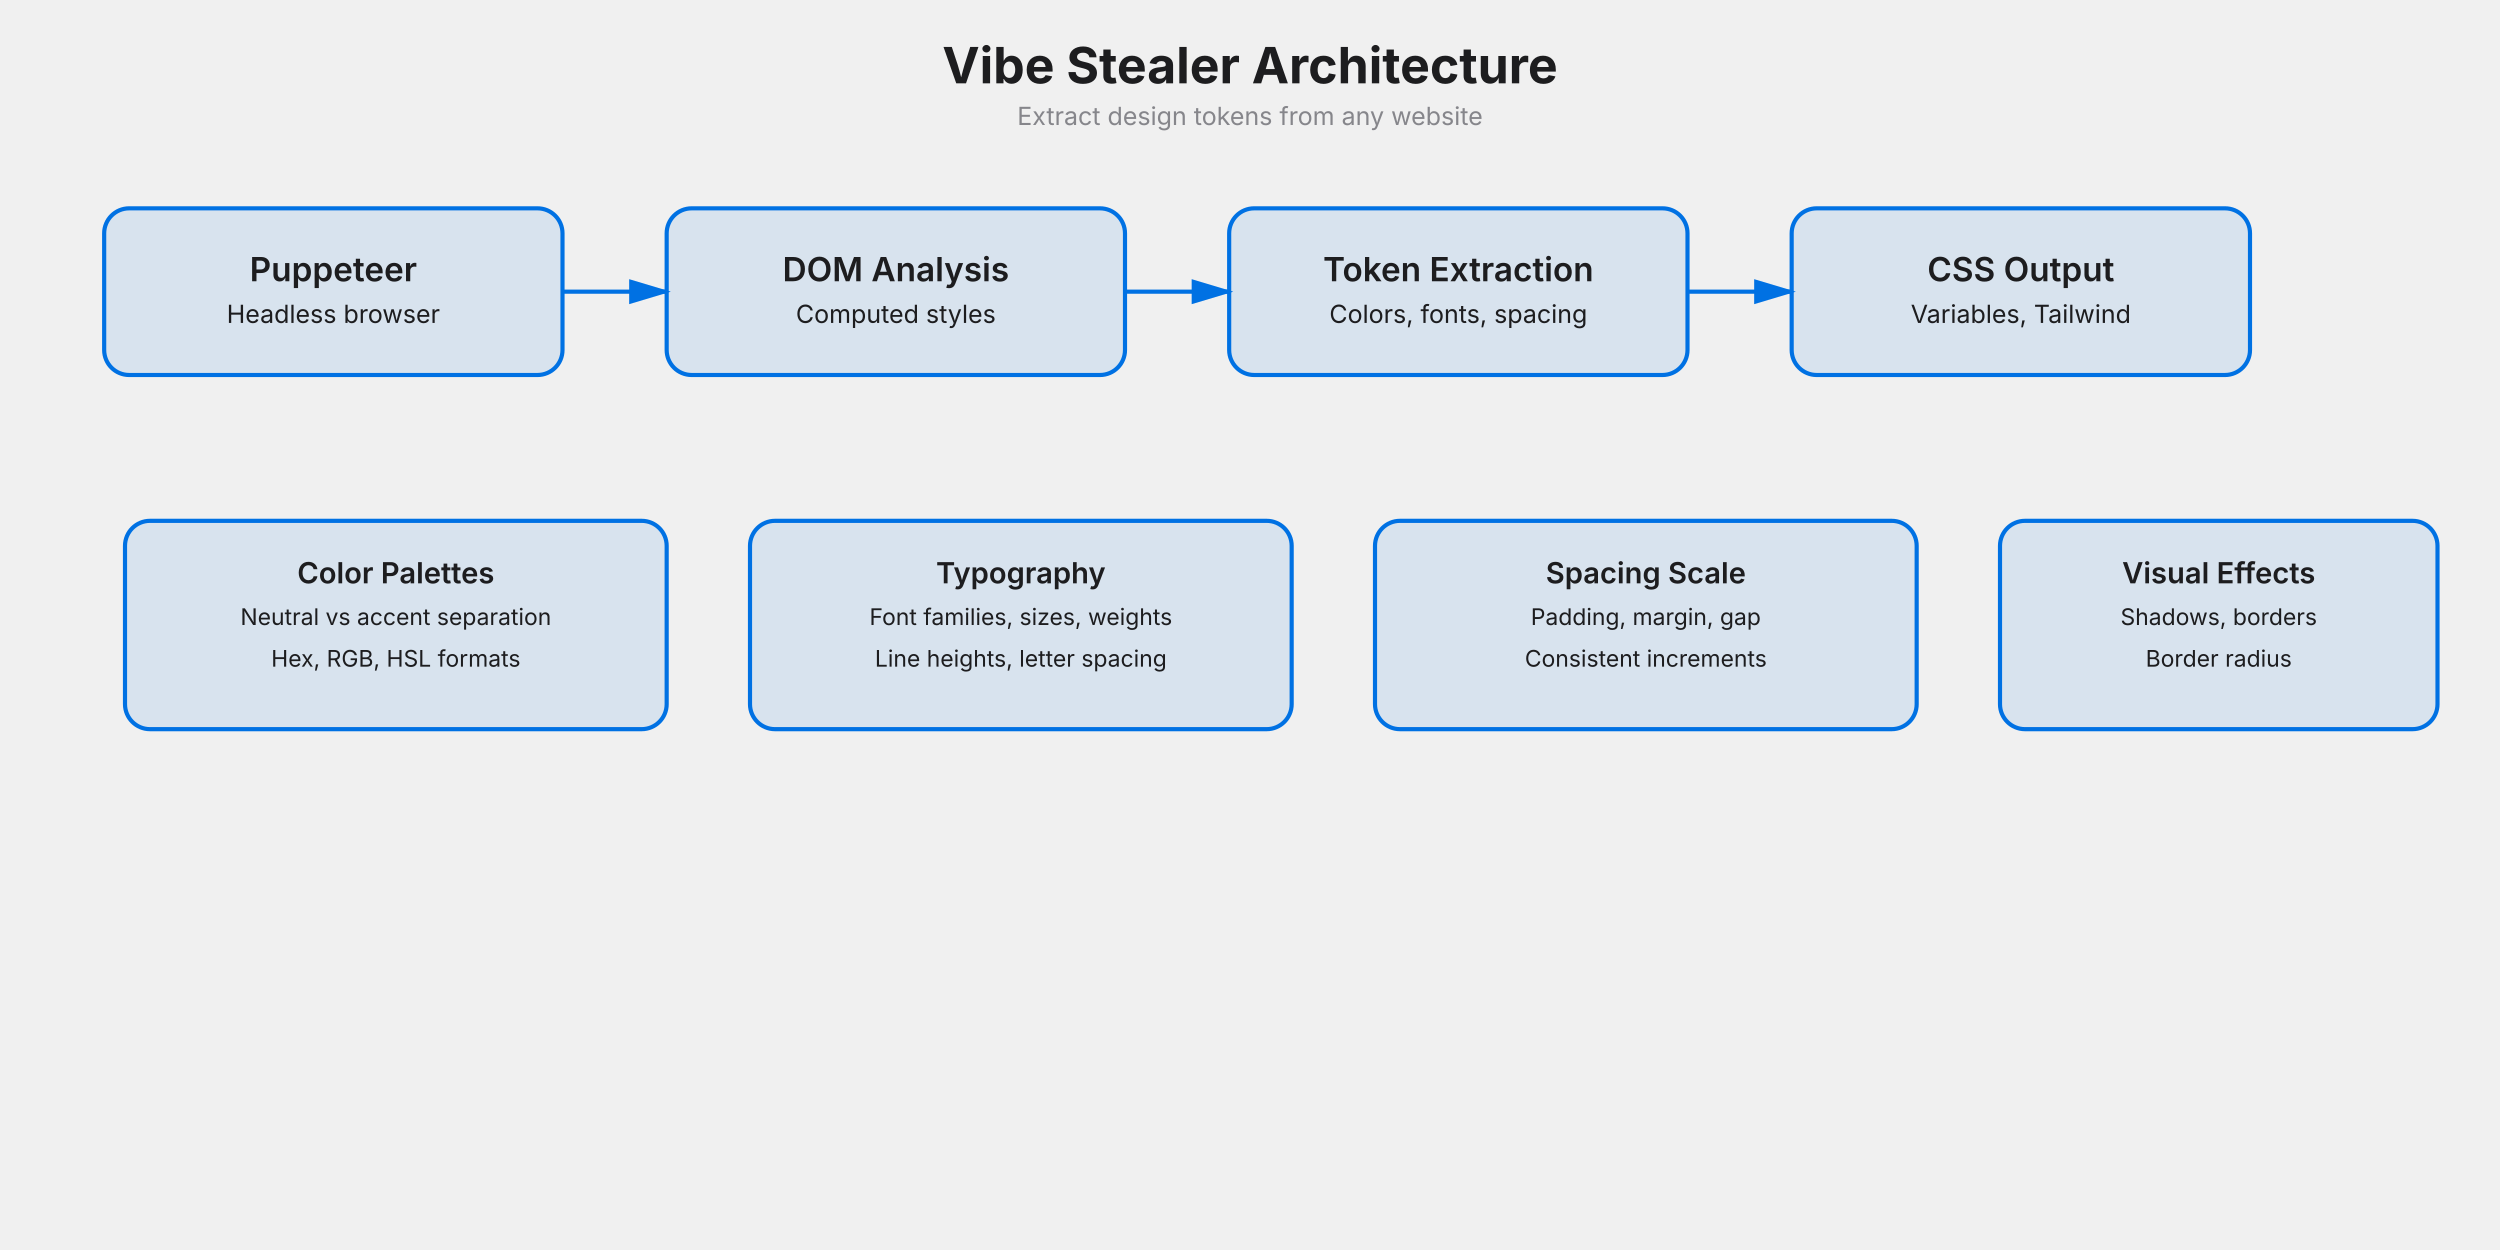
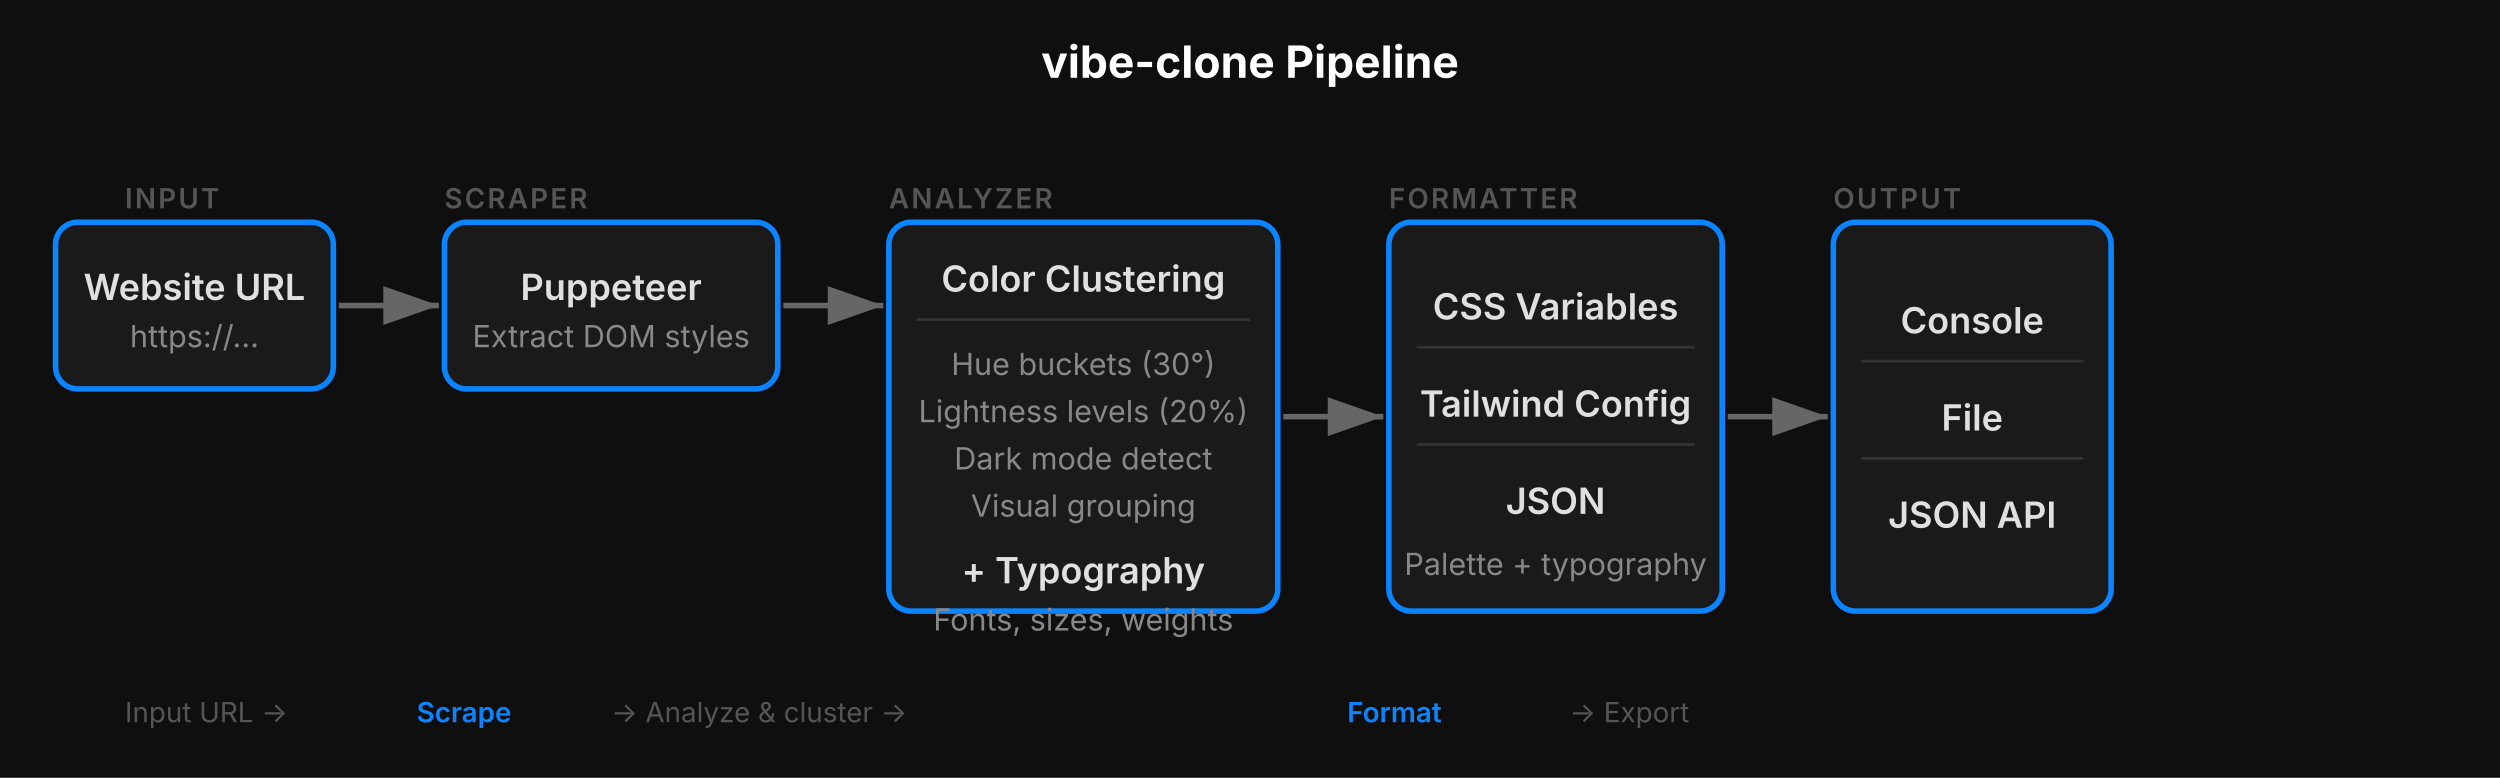
- <svg xmlns="http://www.w3.org/2000/svg" width="1200" height="600">
+ <svg xmlns="http://www.w3.org/2000/svg" viewBox="0 0 900 280" font-family="-apple-system, BlinkMacSystemFont, system-ui, sans-serif">
  <defs>
    <style>
-       text { font-family: -apple-system, BlinkMacSystemFont, sans-serif; fill: #1d1d1f; }
-       .title { font-size: 24px; font-weight: 700; }
-       .subtitle { font-size: 12px; fill: #86868b; }
-       .box { fill: rgba(0, 113, 227, 0.1); stroke: #0071e3; stroke-width: 2; rx: 12; }
-       .arrow { stroke: #0071e3; stroke-width: 2; fill: none; marker-end: url(#arrowhead); }
+       .bg { fill: #0f0f0f; }
+       .box { fill: #1a1a1a; stroke: #0a84ff; stroke-width: 2; }
+       .box-alt { fill: #1a1a1a; stroke: #666; stroke-width: 1.5; }
+       .label { fill: #e0e0e0; font-size: 13px; font-weight: 600; text-anchor: middle; }
+       .sub { fill: #888; font-size: 11px; text-anchor: middle; }
+       .arrow { stroke: #666; stroke-width: 2; fill: none; marker-end: url(#arrowhead); }
+       .section-label { fill: #555; font-size: 10px; font-weight: 600; letter-spacing: 0.8px; }
    </style>
-     <marker id="arrowhead" markerWidth="10" markerHeight="10" refX="9" refY="3" orient="auto">
-       <polygon points="0 0, 10 3, 0 6" fill="#0071e3" />
+     <marker id="arrowhead" markerWidth="10" markerHeight="7" refX="10" refY="3.5" orient="auto">
+       <polygon points="0 0, 10 3.5, 0 7" fill="#666" />
    </marker>
  </defs>
-   <text x="600" y="40" text-anchor="middle" class="title">Vibe Stealer Architecture</text>
-   <text x="600" y="60" text-anchor="middle" class="subtitle">Extract design tokens from any website</text>
-   <rect x="50" y="100" width="220" height="80" class="box" />
-   <text x="160" y="135" text-anchor="middle" font-size="16" font-weight="600">Puppeteer</text>
-   <text x="160" y="155" text-anchor="middle" font-size="12" fill="#86868b">Headless browser</text>
-   <line x1="270" y1="140" x2="320" y2="140" class="arrow" />
-   <rect x="320" y="100" width="220" height="80" class="box" />
-   <text x="430" y="135" text-anchor="middle" font-size="16" font-weight="600">DOM Analysis</text>
-   <text x="430" y="155" text-anchor="middle" font-size="12" fill="#86868b">Computed styles</text>
-   <line x1="540" y1="140" x2="590" y2="140" class="arrow" />
-   <rect x="590" y="100" width="220" height="80" class="box" />
-   <text x="700" y="135" text-anchor="middle" font-size="16" font-weight="600">Token Extraction</text>
-   <text x="700" y="155" text-anchor="middle" font-size="12" fill="#86868b">Colors, fonts, spacing</text>
-   <line x1="810" y1="140" x2="860" y2="140" class="arrow" />
-   <rect x="860" y="100" width="220" height="80" class="box" />
-   <text x="970" y="135" text-anchor="middle" font-size="16" font-weight="600">CSS Output</text>
-   <text x="970" y="155" text-anchor="middle" font-size="12" fill="#86868b">Variables, Tailwind</text>
-   <rect x="60" y="250" width="260" height="100" class="box" />
-   <text x="190" y="280" text-anchor="middle" font-size="14" font-weight="600">Color Palettes</text>
-   <text x="190" y="300" text-anchor="middle" font-size="11" fill="#86868b">Neutral vs accent separation</text>
-   <text x="190" y="320" text-anchor="middle" font-size="11" fill="#86868b">Hex, RGB, HSL formats</text>
-   <rect x="360" y="250" width="260" height="100" class="box" />
-   <text x="490" y="280" text-anchor="middle" font-size="14" font-weight="600">Typography</text>
-   <text x="490" y="300" text-anchor="middle" font-size="11" fill="#86868b">Font families, sizes, weights</text>
-   <text x="490" y="320" text-anchor="middle" font-size="11" fill="#86868b">Line heights, letter spacing</text>
-   <rect x="660" y="250" width="260" height="100" class="box" />
-   <text x="790" y="280" text-anchor="middle" font-size="14" font-weight="600">Spacing Scale</text>
-   <text x="790" y="300" text-anchor="middle" font-size="11" fill="#86868b">Padding, margin, gap</text>
-   <text x="790" y="320" text-anchor="middle" font-size="11" fill="#86868b">Consistent increments</text>
-   <rect x="960" y="250" width="210" height="100" class="box" />
-   <text x="1065" y="280" text-anchor="middle" font-size="14" font-weight="600">Visual Effects</text>
-   <text x="1065" y="300" text-anchor="middle" font-size="11" fill="#86868b">Shadows, borders</text>
-   <text x="1065" y="320" text-anchor="middle" font-size="11" fill="#86868b">Border radius</text>
+   <rect width="900" height="280" class="bg" />
+   <text x="450" y="28" text-anchor="middle" fill="#ffffff" font-size="16" font-weight="700">vibe-clone Pipeline</text>
+   <text x="45" y="75" class="section-label">INPUT</text>
+   <rect x="20" y="80" width="100" height="60" rx="8" class="box" />
+   <text x="70" y="108" class="label">Website URL</text>
+   <text x="70" y="125" class="sub">https://...</text>
+   <line x1="122" y1="110" x2="158" y2="110" class="arrow" />
+   <text x="160" y="75" class="section-label">SCRAPER</text>
+   <rect x="160" y="80" width="120" height="60" rx="8" class="box" />
+   <text x="220" y="108" class="label">Puppeteer</text>
+   <text x="220" y="125" class="sub">Extract DOM styles</text>
+   <line x1="282" y1="110" x2="318" y2="110" class="arrow" />
+   <text x="320" y="75" class="section-label">ANALYZER</text>
+   <rect x="320" y="80" width="140" height="140" rx="8" class="box" />
+   <text x="390" y="105" class="label">Color Clustering</text>
+   <line x1="330" y1="115" x2="450" y2="115" stroke="#333" stroke-width="1" />
+   <text x="390" y="135" class="sub">Hue buckets (30°)</text>
+   <text x="390" y="152" class="sub">Lightness levels (20%)</text>
+   <text x="390" y="169" class="sub">Dark mode detect</text>
+   <text x="390" y="186" class="sub">Visual grouping</text>
+   <text x="390" y="210" class="label">+ Typography</text>
+   <text x="390" y="227" class="sub">Fonts, sizes, weights</text>
+   <line x1="462" y1="150" x2="498" y2="150" class="arrow" />
+   <text x="500" y="75" class="section-label">FORMATTER</text>
+   <rect x="500" y="80" width="120" height="140" rx="8" class="box" />
+   <text x="560" y="115" class="label">CSS Variables</text>
+   <line x1="510" y1="125" x2="610" y2="125" stroke="#333" stroke-width="1" />
+   <text x="560" y="150" class="label">Tailwind Config</text>
+   <line x1="510" y1="160" x2="610" y2="160" stroke="#333" stroke-width="1" />
+   <text x="560" y="185" class="label">JSON</text>
+   <text x="560" y="207" class="sub">Palette + typography</text>
+   <line x1="622" y1="150" x2="658" y2="150" class="arrow" />
+   <text x="660" y="75" class="section-label">OUTPUT</text>
+   <rect x="660" y="80" width="100" height="140" rx="8" class="box" />
+   <text x="710" y="120" class="label">Console</text>
+   <line x1="670" y1="130" x2="750" y2="130" stroke="#333" stroke-width="1" />
+   <text x="710" y="155" class="label">File</text>
+   <line x1="670" y1="165" x2="750" y2="165" stroke="#333" stroke-width="1" />
+   <text x="710" y="190" class="label">JSON API</text>
+   <text x="45" y="260" fill="#555" font-size="10">Input URL →</text>
+   <text x="150" y="260" fill="#0a84ff" font-size="10" font-weight="600">Scrape</text>
+   <text x="220" y="260" fill="#555" font-size="10">→ Analyze &amp; cluster →</text>
+   <text x="485" y="260" fill="#0a84ff" font-size="10" font-weight="600">Format</text>
+   <text x="565" y="260" fill="#555" font-size="10">→ Export</text>
</svg>
